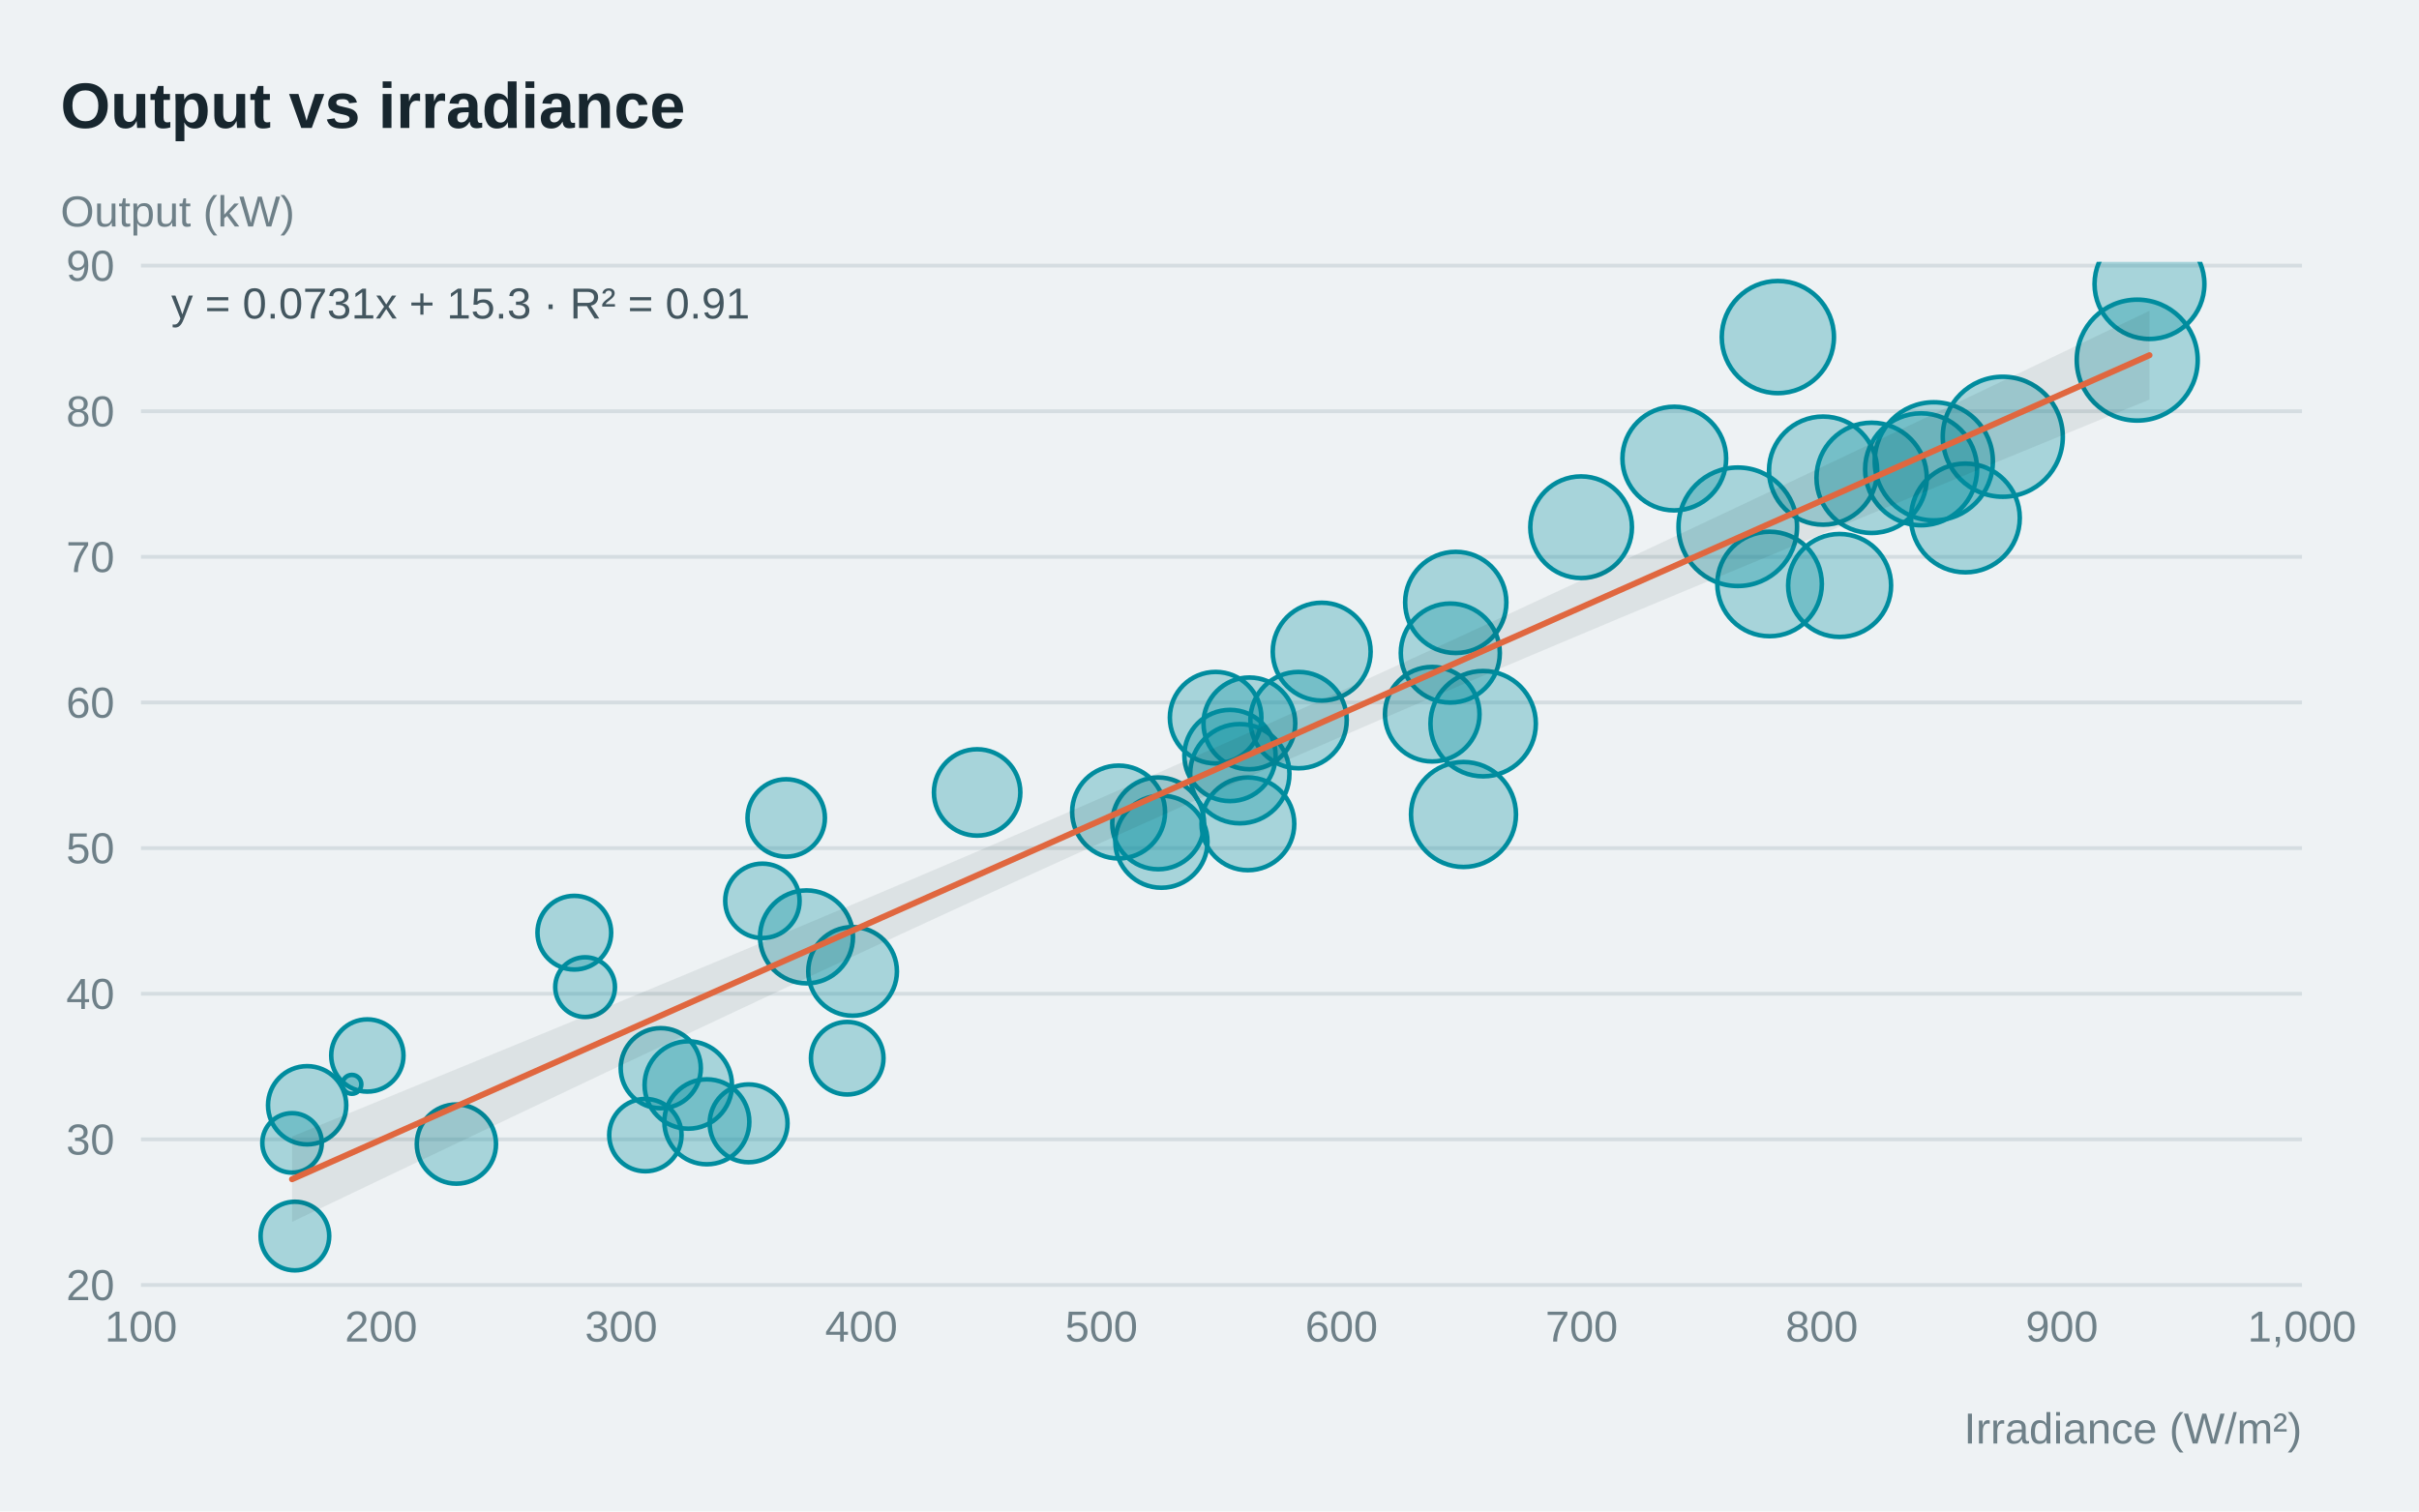
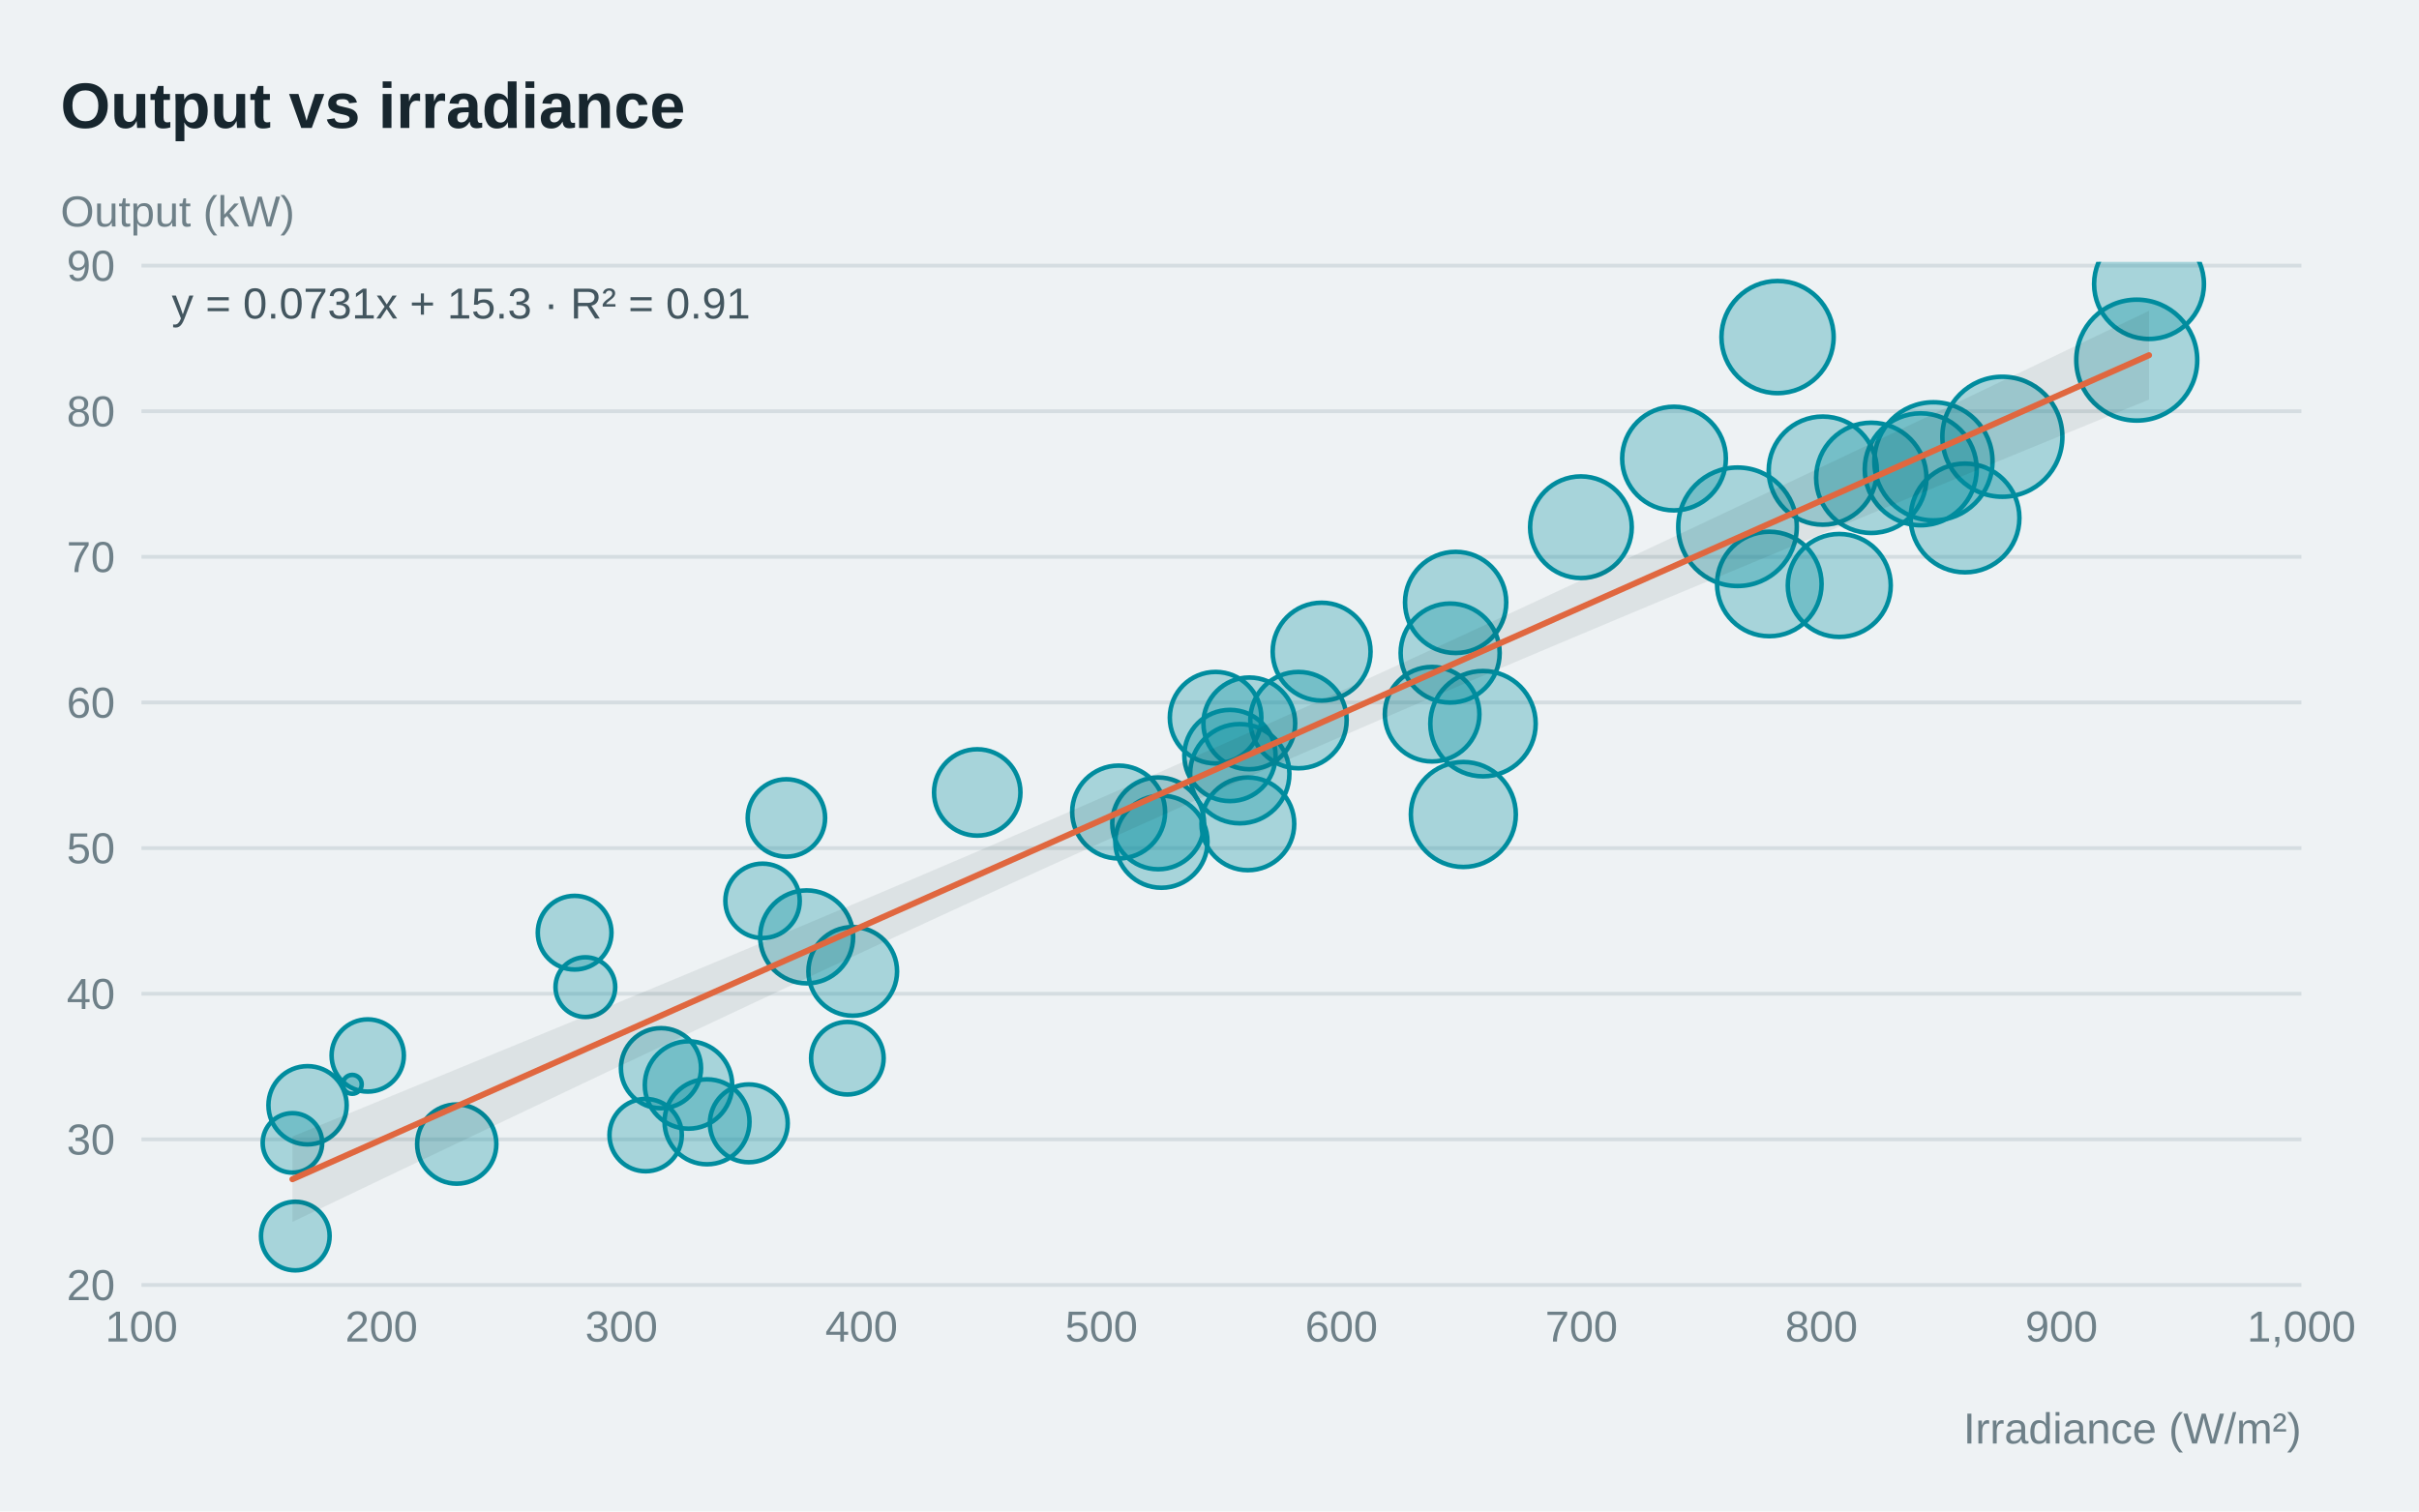
<svg xmlns="http://www.w3.org/2000/svg" width="640" height="400" viewBox="0 0 640 400" font-family="Figtree, 'Segoe UI', 'Helvetica Neue', Arial, sans-serif" role="img">
  <defs>
-     <clipPath id="lv45ef46c1">
-       <rect x="36.3" y="69.29" width="573.74" height="271.76" />
+     <clipPath id="lvec38be10c1">
+       <rect x="36.43" y="69.29" width="573.47" height="271.76" />
    </clipPath>
  </defs>
  <rect width="100%" height="100%" fill="#eef2f4" />
  <text x="16" y="33.85" font-size="17" fill="#17262e" font-weight="700">Output vs irradiance</text>
-   <line x1="37.3" y1="340.05" x2="609.04" y2="340.05" fill="none" stroke="#d5dde1" stroke-width="1" />
-   <line x1="37.3" y1="301.51" x2="609.04" y2="301.51" fill="none" stroke="#d5dde1" stroke-width="1" />
-   <line x1="37.3" y1="262.98" x2="609.04" y2="262.98" fill="none" stroke="#d5dde1" stroke-width="1" />
-   <line x1="37.3" y1="224.44" x2="609.04" y2="224.44" fill="none" stroke="#d5dde1" stroke-width="1" />
-   <line x1="37.3" y1="185.9" x2="609.04" y2="185.9" fill="none" stroke="#d5dde1" stroke-width="1" />
-   <line x1="37.3" y1="147.36" x2="609.04" y2="147.36" fill="none" stroke="#d5dde1" stroke-width="1" />
-   <line x1="37.3" y1="108.83" x2="609.04" y2="108.83" fill="none" stroke="#d5dde1" stroke-width="1" />
-   <line x1="37.3" y1="70.29" x2="609.04" y2="70.29" fill="none" stroke="#d5dde1" stroke-width="1" />
-   <g clip-path="url(#lv45ef46c1)">
+   <line x1="37.43" y1="340.05" x2="608.89" y2="340.05" fill="none" stroke="#d5dde1" stroke-width="1" />
+   <line x1="37.43" y1="301.51" x2="608.89" y2="301.51" fill="none" stroke="#d5dde1" stroke-width="1" />
+   <line x1="37.43" y1="262.98" x2="608.89" y2="262.98" fill="none" stroke="#d5dde1" stroke-width="1" />
+   <line x1="37.43" y1="224.44" x2="608.89" y2="224.44" fill="none" stroke="#d5dde1" stroke-width="1" />
+   <line x1="37.43" y1="185.9" x2="608.89" y2="185.9" fill="none" stroke="#d5dde1" stroke-width="1" />
+   <line x1="37.43" y1="147.36" x2="608.89" y2="147.36" fill="none" stroke="#d5dde1" stroke-width="1" />
+   <line x1="37.43" y1="108.83" x2="608.89" y2="108.83" fill="none" stroke="#d5dde1" stroke-width="1" />
+   <line x1="37.43" y1="70.29" x2="608.89" y2="70.29" fill="none" stroke="#d5dde1" stroke-width="1" />
+   <g clip-path="url(#lvec38be10c1)">
    <g fill="#008c9e" fill-opacity="0.3" stroke="#008c9e" stroke-width="1.2">
-       <circle cx="565.45" cy="95.3" r="16" />
-       <circle cx="529.88" cy="115.58" r="15.88" />
-       <circle cx="459.77" cy="139.4" r="15.68" />
-       <circle cx="511.63" cy="122.08" r="15.63" />
-       <circle cx="470.37" cy="89.2" r="14.84" />
-       <circle cx="508.27" cy="124.19" r="14.81" />
-       <circle cx="495.18" cy="126.45" r="14.59" />
-       <circle cx="568.69" cy="75.17" r="14.53" />
-       <circle cx="519.99" cy="137.07" r="14.39" />
-       <circle cx="482.34" cy="124.54" r="14.31" />
-       <circle cx="392.4" cy="191.51" r="13.94" />
-       <circle cx="387.2" cy="215.54" r="13.89" />
-       <circle cx="468.18" cy="154.54" r="13.83" />
-       <circle cx="442.97" cy="121.35" r="13.72" />
-       <circle cx="486.71" cy="154.93" r="13.62" />
-       <circle cx="418.32" cy="139.52" r="13.45" />
-       <circle cx="385.15" cy="159.42" r="13.39" />
-       <circle cx="328.02" cy="204.75" r="13.13" />
-       <circle cx="383.71" cy="172.82" r="13.1" />
-       <circle cx="349.68" cy="172.45" r="12.95" />
-       <circle cx="343.56" cy="190.57" r="12.75" />
-       <circle cx="378.93" cy="189" r="12.51" />
-       <circle cx="213.38" cy="247.93" r="12.3" />
-       <circle cx="295.95" cy="214.89" r="12.29" />
-       <circle cx="330.16" cy="218.02" r="12.27" />
+       <circle cx="565.33" cy="95.3" r="16" />
+       <circle cx="529.77" cy="115.58" r="15.88" />
+       <circle cx="459.7" cy="139.4" r="15.68" />
+       <circle cx="511.53" cy="122.08" r="15.63" />
+       <circle cx="470.29" cy="89.2" r="14.84" />
+       <circle cx="508.17" cy="124.19" r="14.81" />
+       <circle cx="495.09" cy="126.45" r="14.59" />
+       <circle cx="568.57" cy="75.17" r="14.53" />
+       <circle cx="519.89" cy="137.07" r="14.39" />
+       <circle cx="482.26" cy="124.54" r="14.31" />
+       <circle cx="392.36" cy="191.51" r="13.94" />
+       <circle cx="387.16" cy="215.54" r="13.89" />
+       <circle cx="468.11" cy="154.54" r="13.83" />
+       <circle cx="442.9" cy="121.35" r="13.72" />
+       <circle cx="486.62" cy="154.93" r="13.62" />
+       <circle cx="418.27" cy="139.52" r="13.45" />
+       <circle cx="385.12" cy="159.42" r="13.39" />
+       <circle cx="328.01" cy="204.75" r="13.13" />
+       <circle cx="383.67" cy="172.82" r="13.1" />
+       <circle cx="349.66" cy="172.45" r="12.95" />
+       <circle cx="343.54" cy="190.57" r="12.75" />
+       <circle cx="378.9" cy="189" r="12.51" />
+       <circle cx="213.42" cy="247.93" r="12.3" />
+       <circle cx="295.96" cy="214.89" r="12.29" />
+       <circle cx="330.15" cy="218.02" r="12.27" />
      <circle cx="307.28" cy="222.74" r="12.19" />
      <circle cx="306.42" cy="217.89" r="12.15" />
-       <circle cx="330.55" cy="191.43" r="12.14" />
-       <circle cx="321.62" cy="189.92" r="12.11" />
-       <circle cx="325.42" cy="199.93" r="12.07" />
-       <circle cx="225.57" cy="257.06" r="11.73" />
-       <circle cx="182.1" cy="287.13" r="11.56" />
-       <circle cx="258.52" cy="209.71" r="11.43" />
-       <circle cx="187.01" cy="296.87" r="11.24" />
-       <circle cx="174.82" cy="282.68" r="10.6" />
-       <circle cx="120.75" cy="302.76" r="10.48" />
-       <circle cx="81.26" cy="292.49" r="10.35" />
-       <circle cx="198.06" cy="297.27" r="10.3" />
-       <circle cx="208.01" cy="216.46" r="10.24" />
-       <circle cx="201.71" cy="238.39" r="9.84" />
-       <circle cx="151.95" cy="246.82" r="9.75" />
-       <circle cx="224.15" cy="280.04" r="9.6" />
-       <circle cx="170.75" cy="300.39" r="9.57" />
-       <circle cx="97.19" cy="279.32" r="9.56" />
-       <circle cx="78.02" cy="327.1" r="9.08" />
-       <circle cx="154.8" cy="261.23" r="7.9" />
-       <circle cx="77.27" cy="302.45" r="7.87" />
-       <circle cx="93.1" cy="286.95" r="2.5" />
+       <circle cx="330.53" cy="191.43" r="12.14" />
+       <circle cx="321.61" cy="189.92" r="12.11" />
+       <circle cx="325.41" cy="199.93" r="12.07" />
+       <circle cx="225.61" cy="257.06" r="11.73" />
+       <circle cx="182.16" cy="287.13" r="11.56" />
+       <circle cx="258.55" cy="209.71" r="11.43" />
+       <circle cx="187.06" cy="296.87" r="11.24" />
+       <circle cx="174.88" cy="282.68" r="10.6" />
+       <circle cx="120.84" cy="302.76" r="10.48" />
+       <circle cx="81.37" cy="292.49" r="10.35" />
+       <circle cx="198.11" cy="297.27" r="10.3" />
+       <circle cx="208.06" cy="216.46" r="10.24" />
+       <circle cx="201.75" cy="238.39" r="9.84" />
+       <circle cx="152.03" cy="246.82" r="9.75" />
+       <circle cx="224.19" cy="280.04" r="9.6" />
+       <circle cx="170.82" cy="300.39" r="9.57" />
+       <circle cx="97.29" cy="279.32" r="9.56" />
+       <circle cx="78.13" cy="327.1" r="9.08" />
+       <circle cx="154.87" cy="261.23" r="7.9" />
+       <circle cx="77.37" cy="302.45" r="7.87" />
+       <circle cx="93.2" cy="286.95" r="2.5" />
    </g>
-     <path d="M77.27,300.76L85.07,297.57L92.87,294.38L100.67,291.18L108.47,287.98L116.27,284.77L124.07,281.57L131.87,278.35L139.67,275.14L147.47,271.92L155.27,268.7L163.07,265.47L170.87,262.23L178.67,258.99L186.47,255.75L194.27,252.49L202.07,249.23L209.87,245.96L217.67,242.68L225.47,239.39L233.27,236.1L241.07,232.79L248.88,229.46L256.68,226.13L264.48,222.78L272.28,219.42L280.08,216.04L287.88,212.65L295.68,209.24L303.48,205.82L311.28,202.38L319.08,198.92L326.88,195.44L334.68,191.95L342.48,188.44L350.28,184.92L358.08,181.38L365.88,177.82L373.68,174.25L381.48,170.67L389.28,167.07L397.08,163.46L404.88,159.84L412.68,156.21L420.48,152.57L428.28,148.92L436.09,145.26L443.89,141.59L451.69,137.92L459.49,134.24L467.29,130.55L475.09,126.86L482.89,123.17L490.69,119.46L498.49,115.76L506.29,112.05L514.09,108.33L521.89,104.62L529.69,100.89L537.49,97.17L545.29,93.44L553.09,89.71L560.89,85.98L568.69,82.25L568.69,105.75L560.89,108.93L553.09,112.13L545.29,115.32L537.49,118.51L529.69,121.71L521.89,124.92L514.09,128.12L506.29,131.33L498.49,134.54L490.69,137.76L482.89,140.98L475.09,144.2L467.29,147.43L459.49,150.67L451.69,153.91L443.89,157.16L436.09,160.42L428.28,163.68L420.48,166.96L412.68,170.24L404.88,173.53L397.08,176.83L389.28,180.15L381.48,183.47L373.68,186.81L365.88,190.16L358.08,193.53L350.28,196.91L342.48,200.31L334.68,203.72L326.88,207.15L319.08,210.6L311.28,214.06L303.48,217.54L295.68,221.04L287.88,224.56L280.08,228.09L272.28,231.63L264.48,235.19L256.68,238.77L248.88,242.36L241.07,245.96L233.27,249.57L225.47,253.2L217.67,256.83L209.87,260.48L202.07,264.13L194.27,267.79L186.47,271.46L178.67,275.13L170.87,278.82L163.07,282.5L155.27,286.2L147.47,289.9L139.67,293.6L131.87,297.31L124.07,301.02L116.27,304.73L108.47,308.45L100.67,312.17L92.87,315.9L85.07,319.63L77.27,323.36Z" fill="#17262e" fill-opacity="0.08" />
-     <path d="M77.27,312.06L85.07,308.6L92.87,305.14L100.67,301.68L108.47,298.21L116.27,294.75L124.07,291.29L131.87,287.83L139.67,284.37L147.47,280.91L155.27,277.45L163.07,273.99L170.87,270.52L178.67,267.06L186.47,263.6L194.27,260.14L202.07,256.68L209.87,253.22L217.67,249.76L225.47,246.3L233.27,242.83L241.07,239.37L248.88,235.91L256.68,232.45L264.48,228.99L272.28,225.53L280.08,222.07L287.88,218.6L295.68,215.14L303.48,211.68L311.28,208.22L319.08,204.76L326.88,201.3L334.68,197.84L342.48,194.38L350.28,190.91L358.08,187.45L365.88,183.99L373.68,180.53L381.48,177.07L389.28,173.61L397.08,170.15L404.88,166.69L412.68,163.22L420.48,159.76L428.28,156.3L436.09,152.84L443.89,149.38L451.69,145.92L459.49,142.46L467.29,138.99L475.09,135.53L482.89,132.07L490.69,128.61L498.49,125.15L506.29,121.69L514.09,118.23L521.89,114.77L529.69,111.3L537.49,107.84L545.29,104.38L553.09,100.92L560.89,97.46L568.69,94" fill="none" stroke="#e0673f" stroke-width="1.6" stroke-linecap="round" stroke-linejoin="round" />
+     <path d="M77.37,300.76L85.17,297.57L92.97,294.38L100.76,291.18L108.56,287.98L116.36,284.77L124.15,281.57L131.95,278.35L139.75,275.14L147.55,271.92L155.34,268.7L163.14,265.47L170.94,262.23L178.73,258.99L186.53,255.75L194.33,252.49L202.12,249.23L209.92,245.96L217.72,242.68L225.51,239.39L233.31,236.1L241.11,232.79L248.9,229.46L256.7,226.13L264.5,222.78L272.29,219.42L280.09,216.04L287.89,212.65L295.68,209.24L303.48,205.82L311.28,202.38L319.07,198.92L326.87,195.44L334.67,191.95L342.46,188.44L350.26,184.92L358.06,181.38L365.85,177.82L373.65,174.25L381.45,170.67L389.24,167.07L397.04,163.46L404.84,159.84L412.63,156.21L420.43,152.57L428.23,148.92L436.02,145.26L443.82,141.59L451.62,137.92L459.41,134.24L467.21,130.55L475.01,126.86L482.8,123.17L490.6,119.46L498.4,115.76L506.19,112.05L513.99,108.33L521.79,104.62L529.58,100.89L537.38,97.17L545.18,93.44L552.97,89.71L560.77,85.98L568.57,82.25L568.57,105.75L560.77,108.93L552.97,112.13L545.18,115.32L537.38,118.51L529.58,121.71L521.79,124.92L513.99,128.12L506.19,131.33L498.4,134.54L490.6,137.76L482.8,140.98L475.01,144.2L467.21,147.43L459.41,150.67L451.62,153.91L443.82,157.16L436.02,160.42L428.23,163.68L420.43,166.96L412.63,170.24L404.84,173.53L397.04,176.83L389.24,180.15L381.45,183.47L373.65,186.81L365.85,190.16L358.06,193.53L350.26,196.91L342.46,200.31L334.67,203.72L326.87,207.15L319.07,210.6L311.28,214.06L303.48,217.54L295.68,221.04L287.89,224.56L280.09,228.09L272.29,231.63L264.5,235.19L256.7,238.77L248.9,242.36L241.11,245.96L233.31,249.57L225.51,253.2L217.72,256.83L209.92,260.48L202.12,264.13L194.33,267.79L186.53,271.46L178.73,275.13L170.94,278.82L163.14,282.5L155.34,286.2L147.55,289.9L139.75,293.6L131.95,297.31L124.15,301.02L116.36,304.73L108.56,308.45L100.76,312.17L92.97,315.9L85.17,319.63L77.37,323.36Z" fill="#17262e" fill-opacity="0.08" />
+     <path d="M77.37,312.06L85.17,308.6L92.97,305.14L100.76,301.68L108.56,298.21L116.36,294.75L124.15,291.29L131.95,287.83L139.75,284.37L147.55,280.91L155.34,277.45L163.14,273.99L170.94,270.52L178.73,267.06L186.53,263.6L194.33,260.14L202.12,256.68L209.92,253.22L217.72,249.76L225.51,246.3L233.31,242.83L241.11,239.37L248.9,235.91L256.7,232.45L264.5,228.99L272.29,225.53L280.09,222.07L287.89,218.6L295.68,215.14L303.48,211.68L311.28,208.22L319.07,204.76L326.87,201.3L334.67,197.84L342.46,194.38L350.26,190.91L358.06,187.45L365.85,183.99L373.65,180.53L381.45,177.07L389.24,173.61L397.04,170.15L404.84,166.69L412.63,163.22L420.43,159.76L428.23,156.3L436.02,152.84L443.82,149.38L451.62,145.92L459.41,142.46L467.21,138.99L475.01,135.53L482.8,132.07L490.6,128.61L498.4,125.15L506.19,121.69L513.99,118.23L521.79,114.77L529.58,111.3L537.38,107.84L545.18,104.38L552.97,100.92L560.77,97.46L568.57,94" fill="none" stroke="#e0673f" stroke-width="1.6" stroke-linecap="round" stroke-linejoin="round" />
  </g>
-   <text x="37.3" y="355.02" font-size="11.5" fill="#6e8088" text-anchor="middle">100</text>
-   <text x="100.83" y="355.02" font-size="11.5" fill="#6e8088" text-anchor="middle">200</text>
-   <text x="164.35" y="355.02" font-size="11.5" fill="#6e8088" text-anchor="middle">300</text>
-   <text x="227.88" y="355.02" font-size="11.5" fill="#6e8088" text-anchor="middle">400</text>
+   <text x="37.43" y="355.02" font-size="11.5" fill="#6e8088" text-anchor="middle">100</text>
+   <text x="100.92" y="355.02" font-size="11.5" fill="#6e8088" text-anchor="middle">200</text>
+   <text x="164.42" y="355.02" font-size="11.5" fill="#6e8088" text-anchor="middle">300</text>
+   <text x="227.92" y="355.02" font-size="11.5" fill="#6e8088" text-anchor="middle">400</text>
  <text x="291.41" y="355.02" font-size="11.5" fill="#6e8088" text-anchor="middle">500</text>
-   <text x="354.93" y="355.02" font-size="11.5" fill="#6e8088" text-anchor="middle">600</text>
-   <text x="418.46" y="355.02" font-size="11.5" fill="#6e8088" text-anchor="middle">700</text>
-   <text x="481.99" y="355.02" font-size="11.5" fill="#6e8088" text-anchor="middle">800</text>
-   <text x="545.51" y="355.02" font-size="11.5" fill="#6e8088" text-anchor="middle">900</text>
-   <text x="609.04" y="355.02" font-size="11.5" fill="#6e8088" text-anchor="middle">1,000</text>
-   <text x="30.3" y="344.07" font-size="11.5" fill="#6e8088" text-anchor="end">20</text>
-   <text x="30.3" y="305.54" font-size="11.5" fill="#6e8088" text-anchor="end">30</text>
-   <text x="30.3" y="267" font-size="11.5" fill="#6e8088" text-anchor="end">40</text>
-   <text x="30.3" y="228.46" font-size="11.5" fill="#6e8088" text-anchor="end">50</text>
-   <text x="30.3" y="189.93" font-size="11.5" fill="#6e8088" text-anchor="end">60</text>
-   <text x="30.3" y="151.39" font-size="11.5" fill="#6e8088" text-anchor="end">70</text>
-   <text x="30.3" y="112.85" font-size="11.5" fill="#6e8088" text-anchor="end">80</text>
-   <text x="30.3" y="74.32" font-size="11.5" fill="#6e8088" text-anchor="end">90</text>
-   <text x="609.04" y="382" font-size="11.5" fill="#6e8088" text-anchor="end">Irradiance (W/m²)</text>
+   <text x="354.91" y="355.02" font-size="11.5" fill="#6e8088" text-anchor="middle">600</text>
+   <text x="418.41" y="355.02" font-size="11.5" fill="#6e8088" text-anchor="middle">700</text>
+   <text x="481.9" y="355.02" font-size="11.5" fill="#6e8088" text-anchor="middle">800</text>
+   <text x="545.4" y="355.02" font-size="11.5" fill="#6e8088" text-anchor="middle">900</text>
+   <text x="608.89" y="355.02" font-size="11.5" fill="#6e8088" text-anchor="middle">1,000</text>
+   <text x="30.43" y="344.07" font-size="11.5" fill="#6e8088" text-anchor="end">20</text>
+   <text x="30.43" y="305.54" font-size="11.5" fill="#6e8088" text-anchor="end">30</text>
+   <text x="30.43" y="267" font-size="11.5" fill="#6e8088" text-anchor="end">40</text>
+   <text x="30.43" y="228.46" font-size="11.5" fill="#6e8088" text-anchor="end">50</text>
+   <text x="30.43" y="189.93" font-size="11.5" fill="#6e8088" text-anchor="end">60</text>
+   <text x="30.43" y="151.39" font-size="11.5" fill="#6e8088" text-anchor="end">70</text>
+   <text x="30.43" y="112.85" font-size="11.5" fill="#6e8088" text-anchor="end">80</text>
+   <text x="30.43" y="74.32" font-size="11.5" fill="#6e8088" text-anchor="end">90</text>
+   <text x="608.89" y="382" font-size="11.5" fill="#6e8088" text-anchor="end">Irradiance (W/m²)</text>
  <text x="16" y="59.94" font-size="11.5" fill="#6e8088">Output (kW)</text>
-   <text x="45.3" y="84.29" font-size="11.5" fill="#43565f" stroke="#eef2f4" stroke-width="3" stroke-linejoin="round" paint-order="stroke">y = 0.0731x + 15.3 · R² = 0.91</text>
+   <text x="45.43" y="84.29" font-size="11.5" fill="#43565f" stroke="#eef2f4" stroke-width="3" stroke-linejoin="round" paint-order="stroke">y = 0.0731x + 15.3 · R² = 0.91</text>
</svg>
